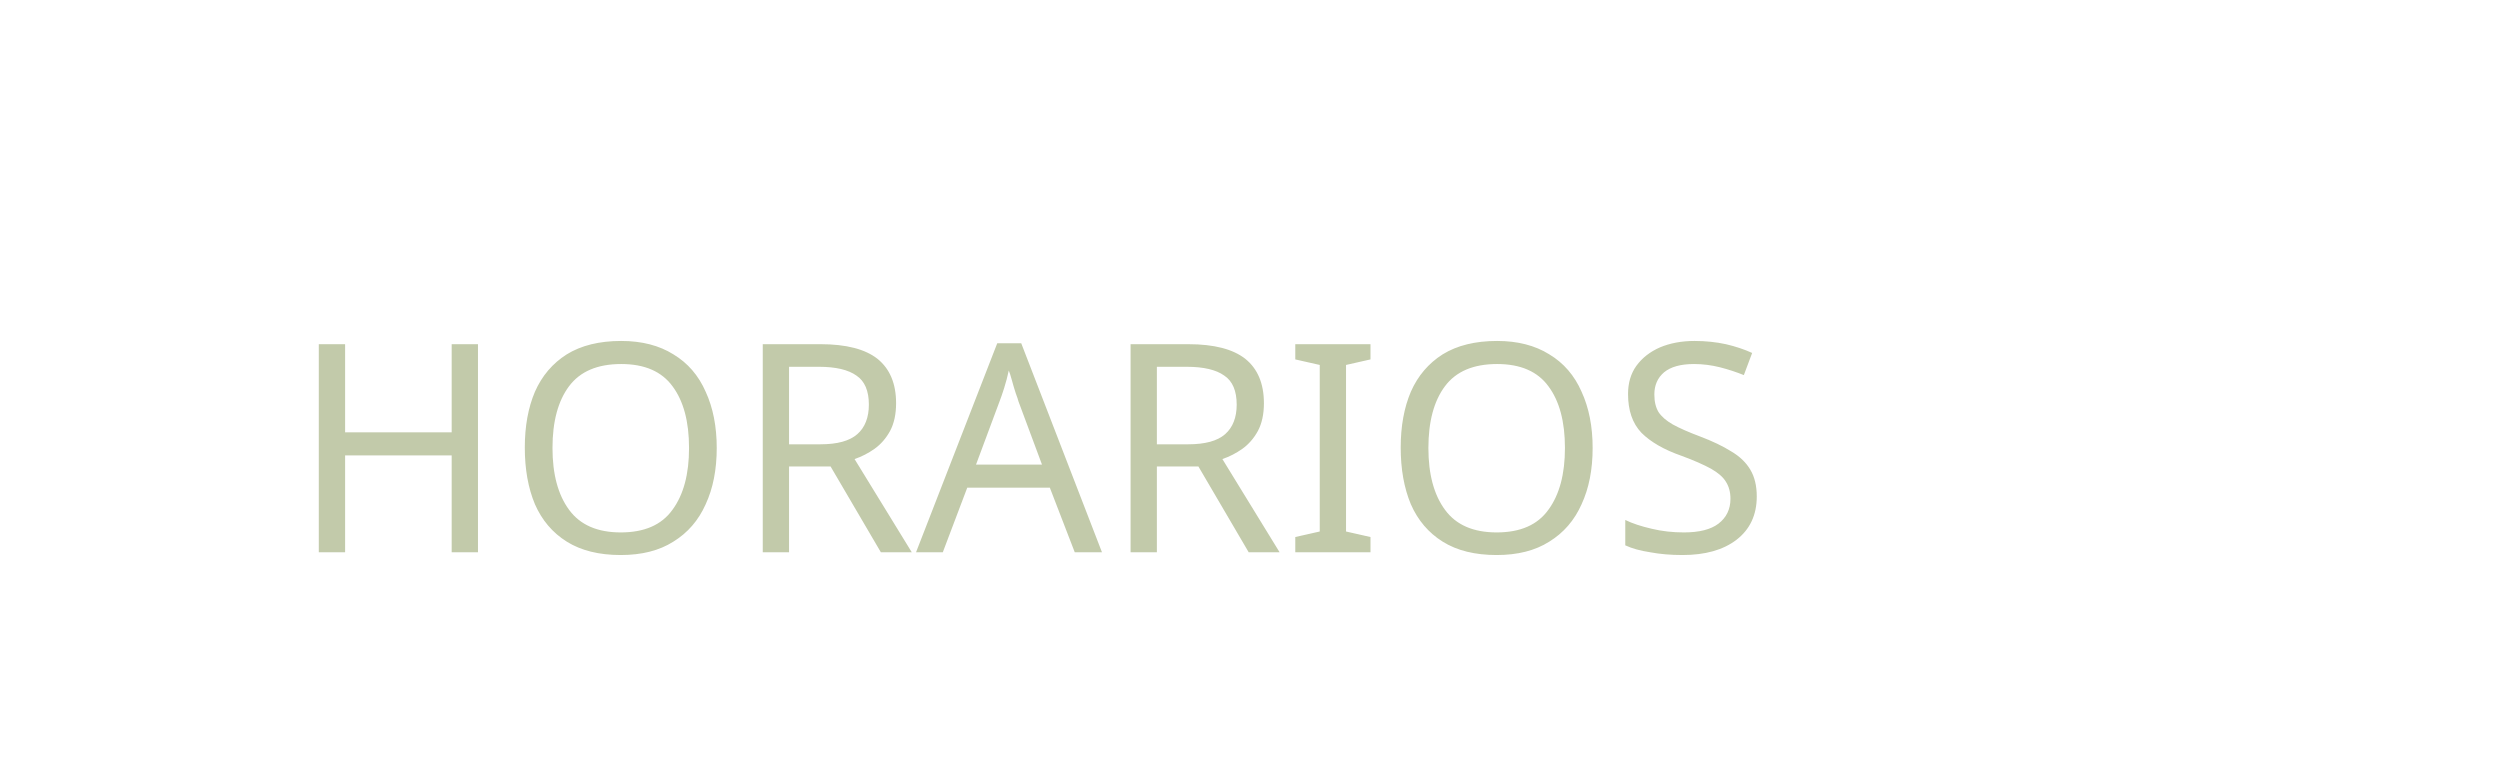
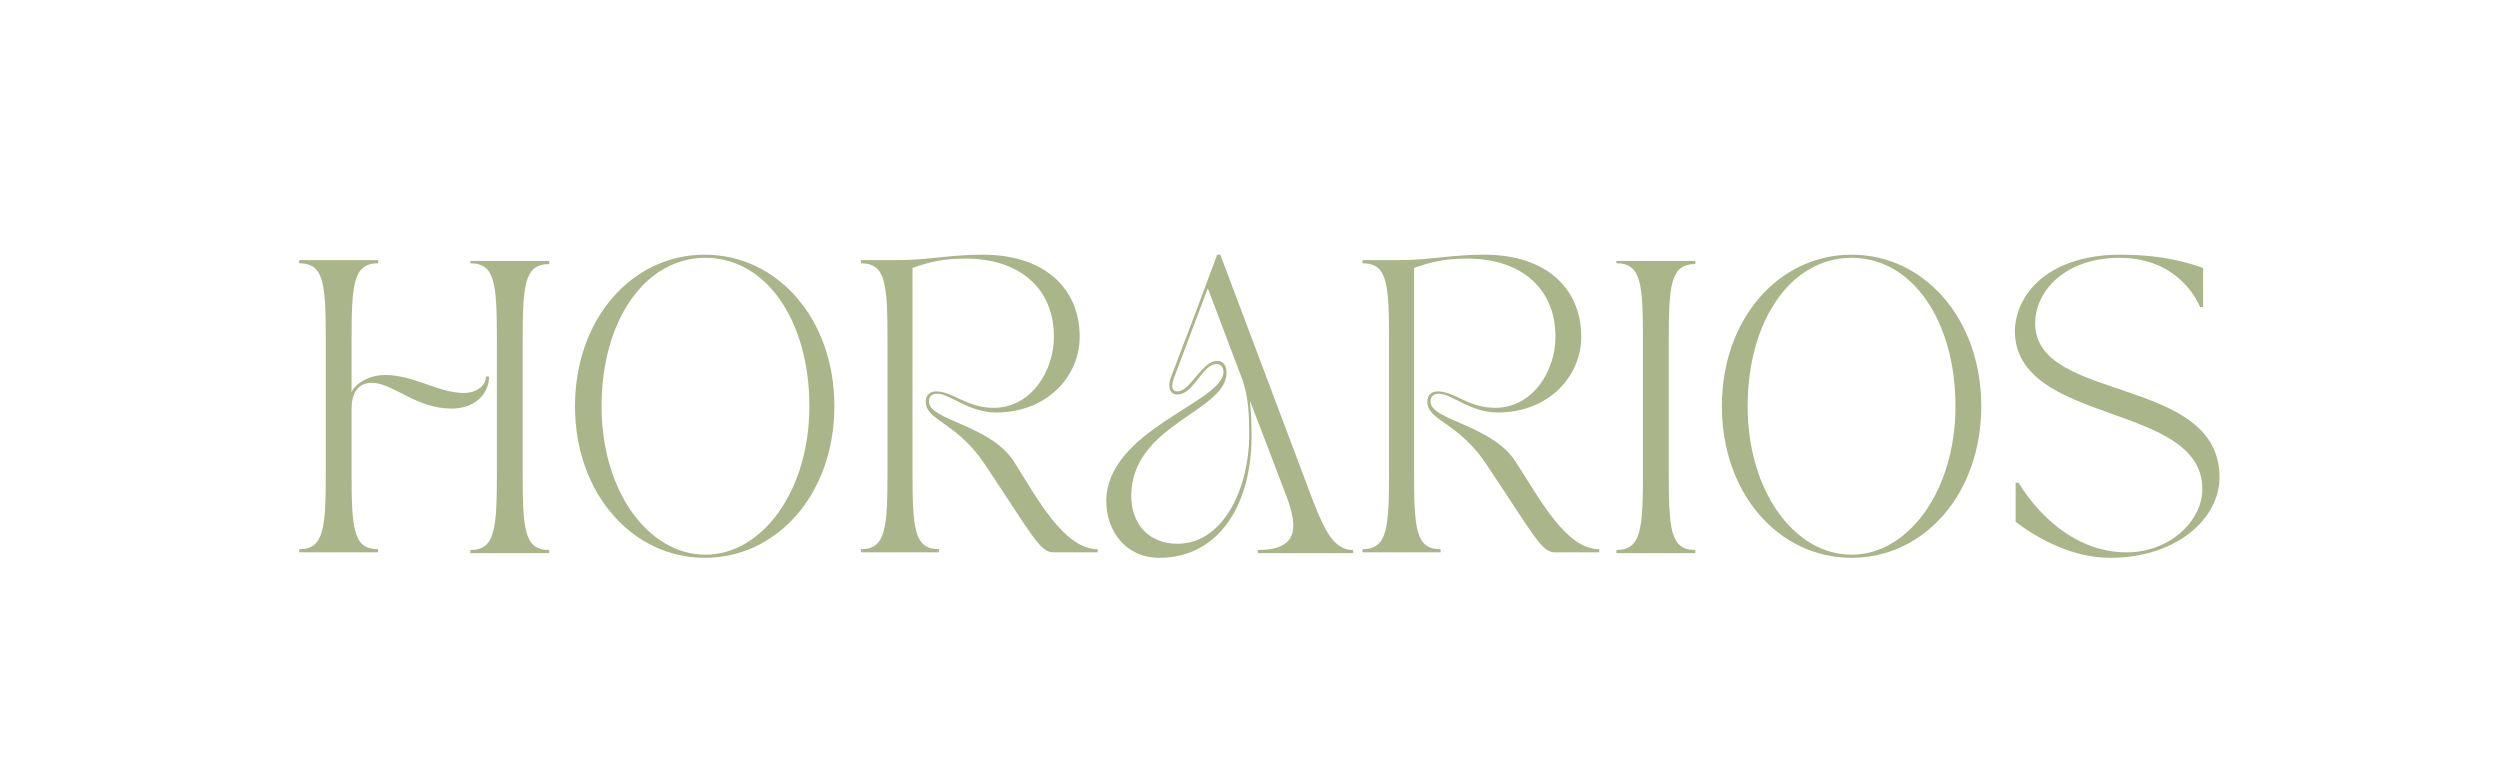
- <svg xmlns="http://www.w3.org/2000/svg" width="320" height="100" viewBox="0 0 84.667 26.458" version="1.1" id="svg1">
-   <defs id="defs1" />
-   <g id="layer1">
-     <text xml:space="preserve" style="font-style:oblique;font-weight:bold;font-size:9.878px;font-family:Waree;-inkscape-font-specification:'Waree Bold Oblique';opacity:0.72;fill:#aab589;fill-opacity:1;stroke-width:0.793" x="9.843" y="18.704" id="text1">
-       <tspan id="tspan1" style="font-style:normal;font-variant:normal;font-weight:normal;font-stretch:normal;font-size:9.878px;font-family:'TAN - PEARL';-inkscape-font-specification:'TAN - PEARL';fill:#aab589;fill-opacity:1;stroke-width:0.793" x="9.843" y="18.704">HORARIOS</tspan>
-     </text>
+ <svg xmlns="http://www.w3.org/2000/svg" version="1.1" id="svg1" x="0px" y="0px" viewBox="0 0 320 100" style="enable-background:new 0 0 320 100;" xml:space="preserve">
+   <style type="text/css">
+ 	.st0{enable-background:new    ;}
+ 	.st1{fill:#AAB589;}
+ </style>
+   <g class="st0">
+     <path class="st1" d="M38.3,70.7v-0.4c3.2,0,3.4-2.7,3.4-10V43.7c0-7.4-0.2-10-3.4-10v-0.4h10.1v0.4c-3.2,0-3.4,2.7-3.4,10v6.5   c0.4-1,2.1-2.2,4.3-2.2c3.7,0,6.8,2.3,10.1,2.3c1.4,0,2.8-0.8,2.8-2.1h0.4c0,2.2-1.8,4.1-4.8,4.1c-4.6,0-7.5-3.3-10.2-3.3   c-1.9,0-2.6,1.5-2.6,3.3v8c0,7.4,0.2,10,3.4,10v0.4H38.3z M60.2,33.4h10.1v0.4c-3.2,0-3.4,2.7-3.4,10v16.6c0,7.4,0.2,10,3.4,10v0.4   H60.2v-0.4c3.2,0,3.4-2.7,3.4-10V43.7c0-7.4-0.2-10-3.4-10V33.4z" />
+     <path class="st1" d="M73.6,52c0-11.2,7.3-19.4,16.6-19.4c9.3,0,16.6,8.2,16.6,19.4c0,11.2-7.3,19.4-16.6,19.4   C81,71.4,73.6,63.2,73.6,52z M77,52c0,10.9,6,19,13.3,19c7.2,0,13.3-8.1,13.3-19c0-10.9-5.5-19-13.3-19S77,41.1,77,52z" />
+     <path class="st1" d="M110.2,70.3c3.2,0,3.4-2.7,3.4-10V43.7c0-7.4-0.2-10-3.4-10v-0.4h4.5c4.1,0,6.8-0.7,11.1-0.7   c8,0,12.4,4.4,12.4,10.5c0,5.1-4.2,9.7-10.7,9.7c-3.5,0-5.9-2.4-7.5-2.4c-0.4,0-1.1,0.1-1.1,1c0,2.4,7.9,3,10.9,7.7   c2.9,4.6,6.4,11.2,10.7,11.2v0.4h-5.7c-1.7,0-2.8-2.4-8.7-11.2c-3.6-5.5-7.6-5.6-7.6-8.1c0-0.9,0.6-1.3,1.3-1.3   c2.2,0,3.9,2.1,7.4,2.1c4.7,0,7.7-4.6,7.7-9.1c0-6.2-4.4-10-11.3-10c-2.8,0-4.6,0.4-6.8,1.2v26c0,7.4,0.2,10,3.4,10v0.4h-10V70.3z" />
+     <path class="st1" d="M156.6,47.6c0-0.7-0.4-1-0.9-1c-1.8,0-2.9,3.9-5,3.9c-1,0-1.2-1-0.9-2c2.3-6,3.7-9.7,6-15.9h0.4l11.9,31.6   c1.6,4.1,2.8,6.2,5.1,6.2v0.4H161v-0.4c5.3,0,5.1-3,3.7-6.8L160,51.3c0.1,1.2,0.2,2.7,0.2,4.5c0,9.1-4.4,15.6-11.8,15.6   c-4.3,0-6.8-3.4-6.8-7.3C141.7,55,156.6,51.5,156.6,47.6z M150.7,69.6c6.2,0,9.2-7.7,9.2-13.8c0-2.8-0.1-4.8-0.8-7l-4.5-11.9   l-4.3,11.4c-0.5,1.3-0.2,1.8,0.4,1.8c1.7,0,3.1-3.9,5.1-3.9c0.7,0,1.2,0.5,1.2,1.5c0,5-12.2,6.6-12.2,15.8   C144.8,67,147,69.6,150.7,69.6z" />
+     <path class="st1" d="M174.4,70.3c3.2,0,3.4-2.7,3.4-10V43.7c0-7.4-0.2-10-3.4-10v-0.4h4.5c4.1,0,6.8-0.7,11.1-0.7   c8,0,12.4,4.4,12.4,10.5c0,5.1-4.2,9.7-10.7,9.7c-3.5,0-5.9-2.4-7.5-2.4c-0.4,0-1.1,0.1-1.1,1c0,2.4,7.9,3,10.9,7.7   c3,4.6,6.4,11.2,10.7,11.2v0.4H199c-1.7,0-2.8-2.4-8.7-11.2c-3.6-5.5-7.6-5.6-7.6-8.1c0-0.9,0.6-1.3,1.3-1.3c2.2,0,3.9,2.1,7.4,2.1   c4.7,0,7.7-4.6,7.7-9.1c0-6.2-4.4-10-11.3-10c-2.8,0-4.6,0.4-6.8,1.2v26c0,7.4,0.2,10,3.4,10v0.4h-10V70.3z" />
+     <path class="st1" d="M206.9,33.4H217v0.4c-3.2,0-3.4,2.7-3.4,10v16.6c0,7.4,0.2,10,3.4,10v0.4h-10.1v-0.4c3.2,0,3.4-2.7,3.4-10   V43.7c0-7.4-0.2-10-3.4-10V33.4z" />
+     <path class="st1" d="M220.4,52c0-11.2,7.3-19.4,16.6-19.4s16.6,8.2,16.6,19.4c0,11.2-7.3,19.4-16.6,19.4S220.4,63.2,220.4,52z    M223.7,52c0,10.9,6,19,13.3,19c7.2,0,13.3-8.1,13.3-19c0-10.9-5.5-19-13.3-19S223.7,41.1,223.7,52z" />
+     <path class="st1" d="M271.4,32.6c4.6,0,7.8,0.7,10.6,1.7v5h-0.4c0,0-2.3-6.3-10.3-6.3c-6.9,0-10.8,4.2-10.8,8.4   c0,10.2,23.6,6.6,23.6,19.7c0,5.2-5.4,10.3-14,10.3c-4.9,0-9.3-2.5-12.1-4.6v-5h0.4c0,0,4.9,8.9,13.8,8.9c5.5,0,9.7-4,9.7-8.1   c0-11.2-24-8.1-24-20.3C258.1,37.1,262.8,32.6,271.4,32.6z" />
  </g>
</svg>
